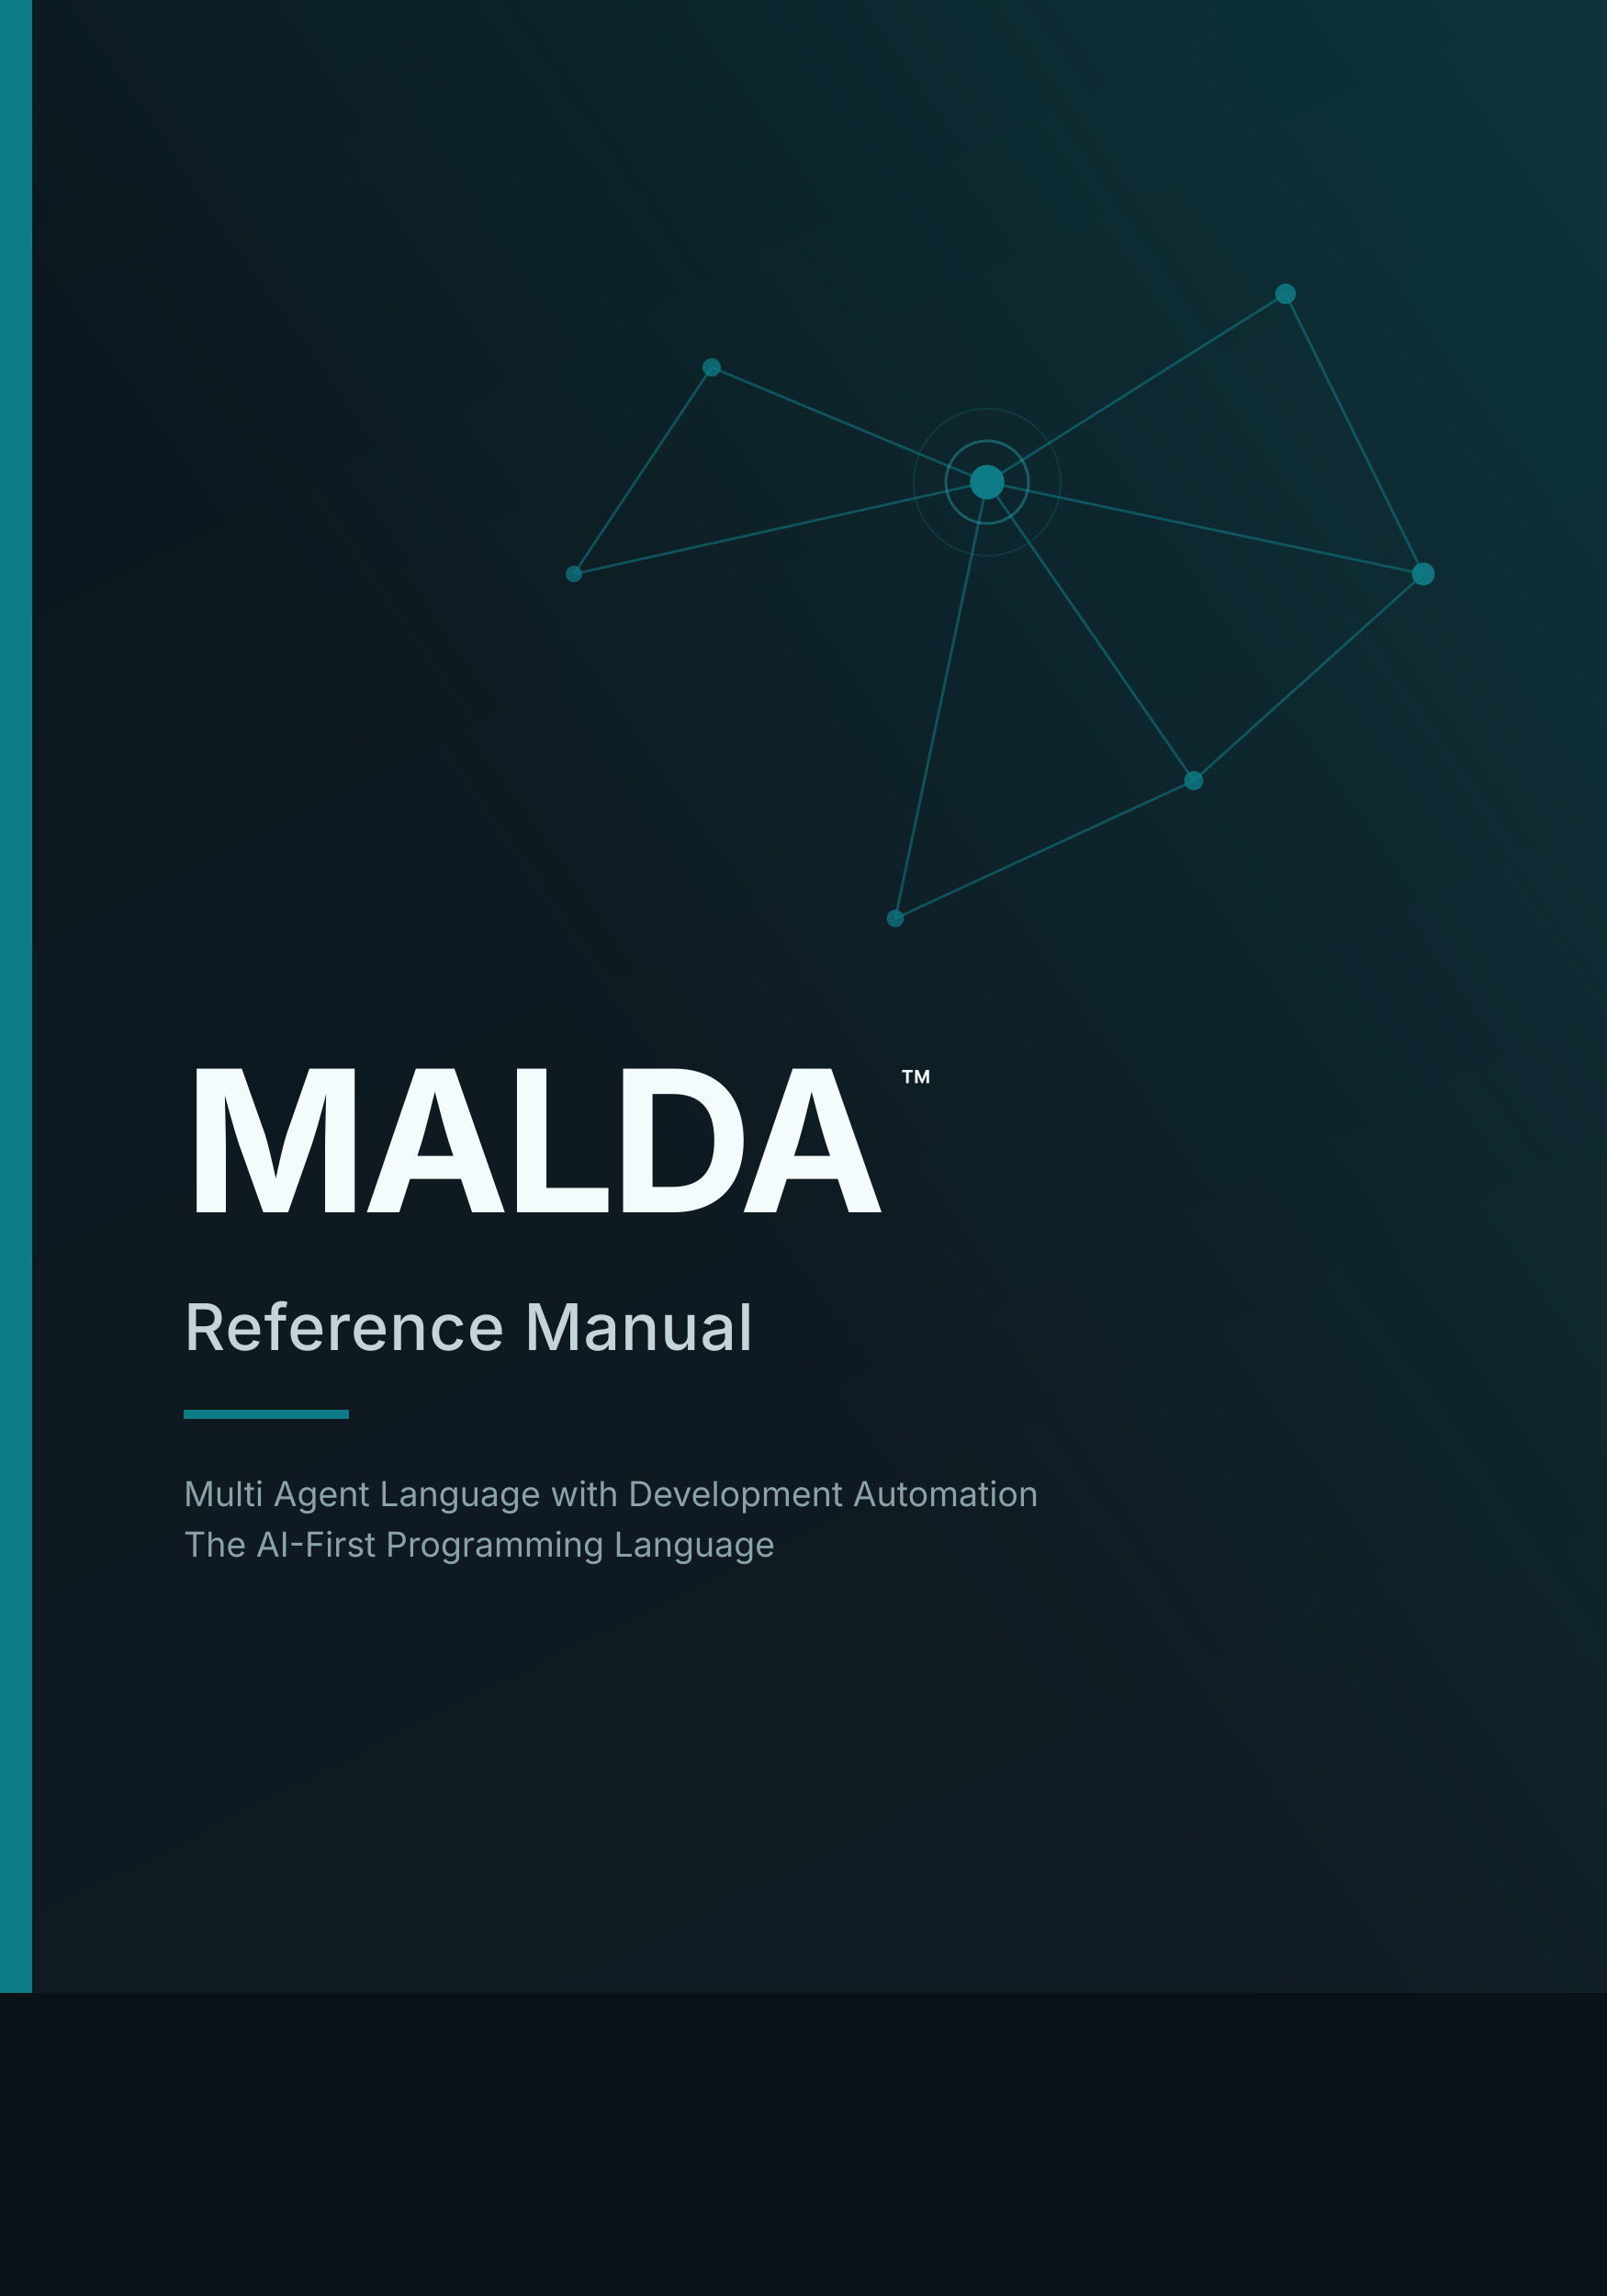
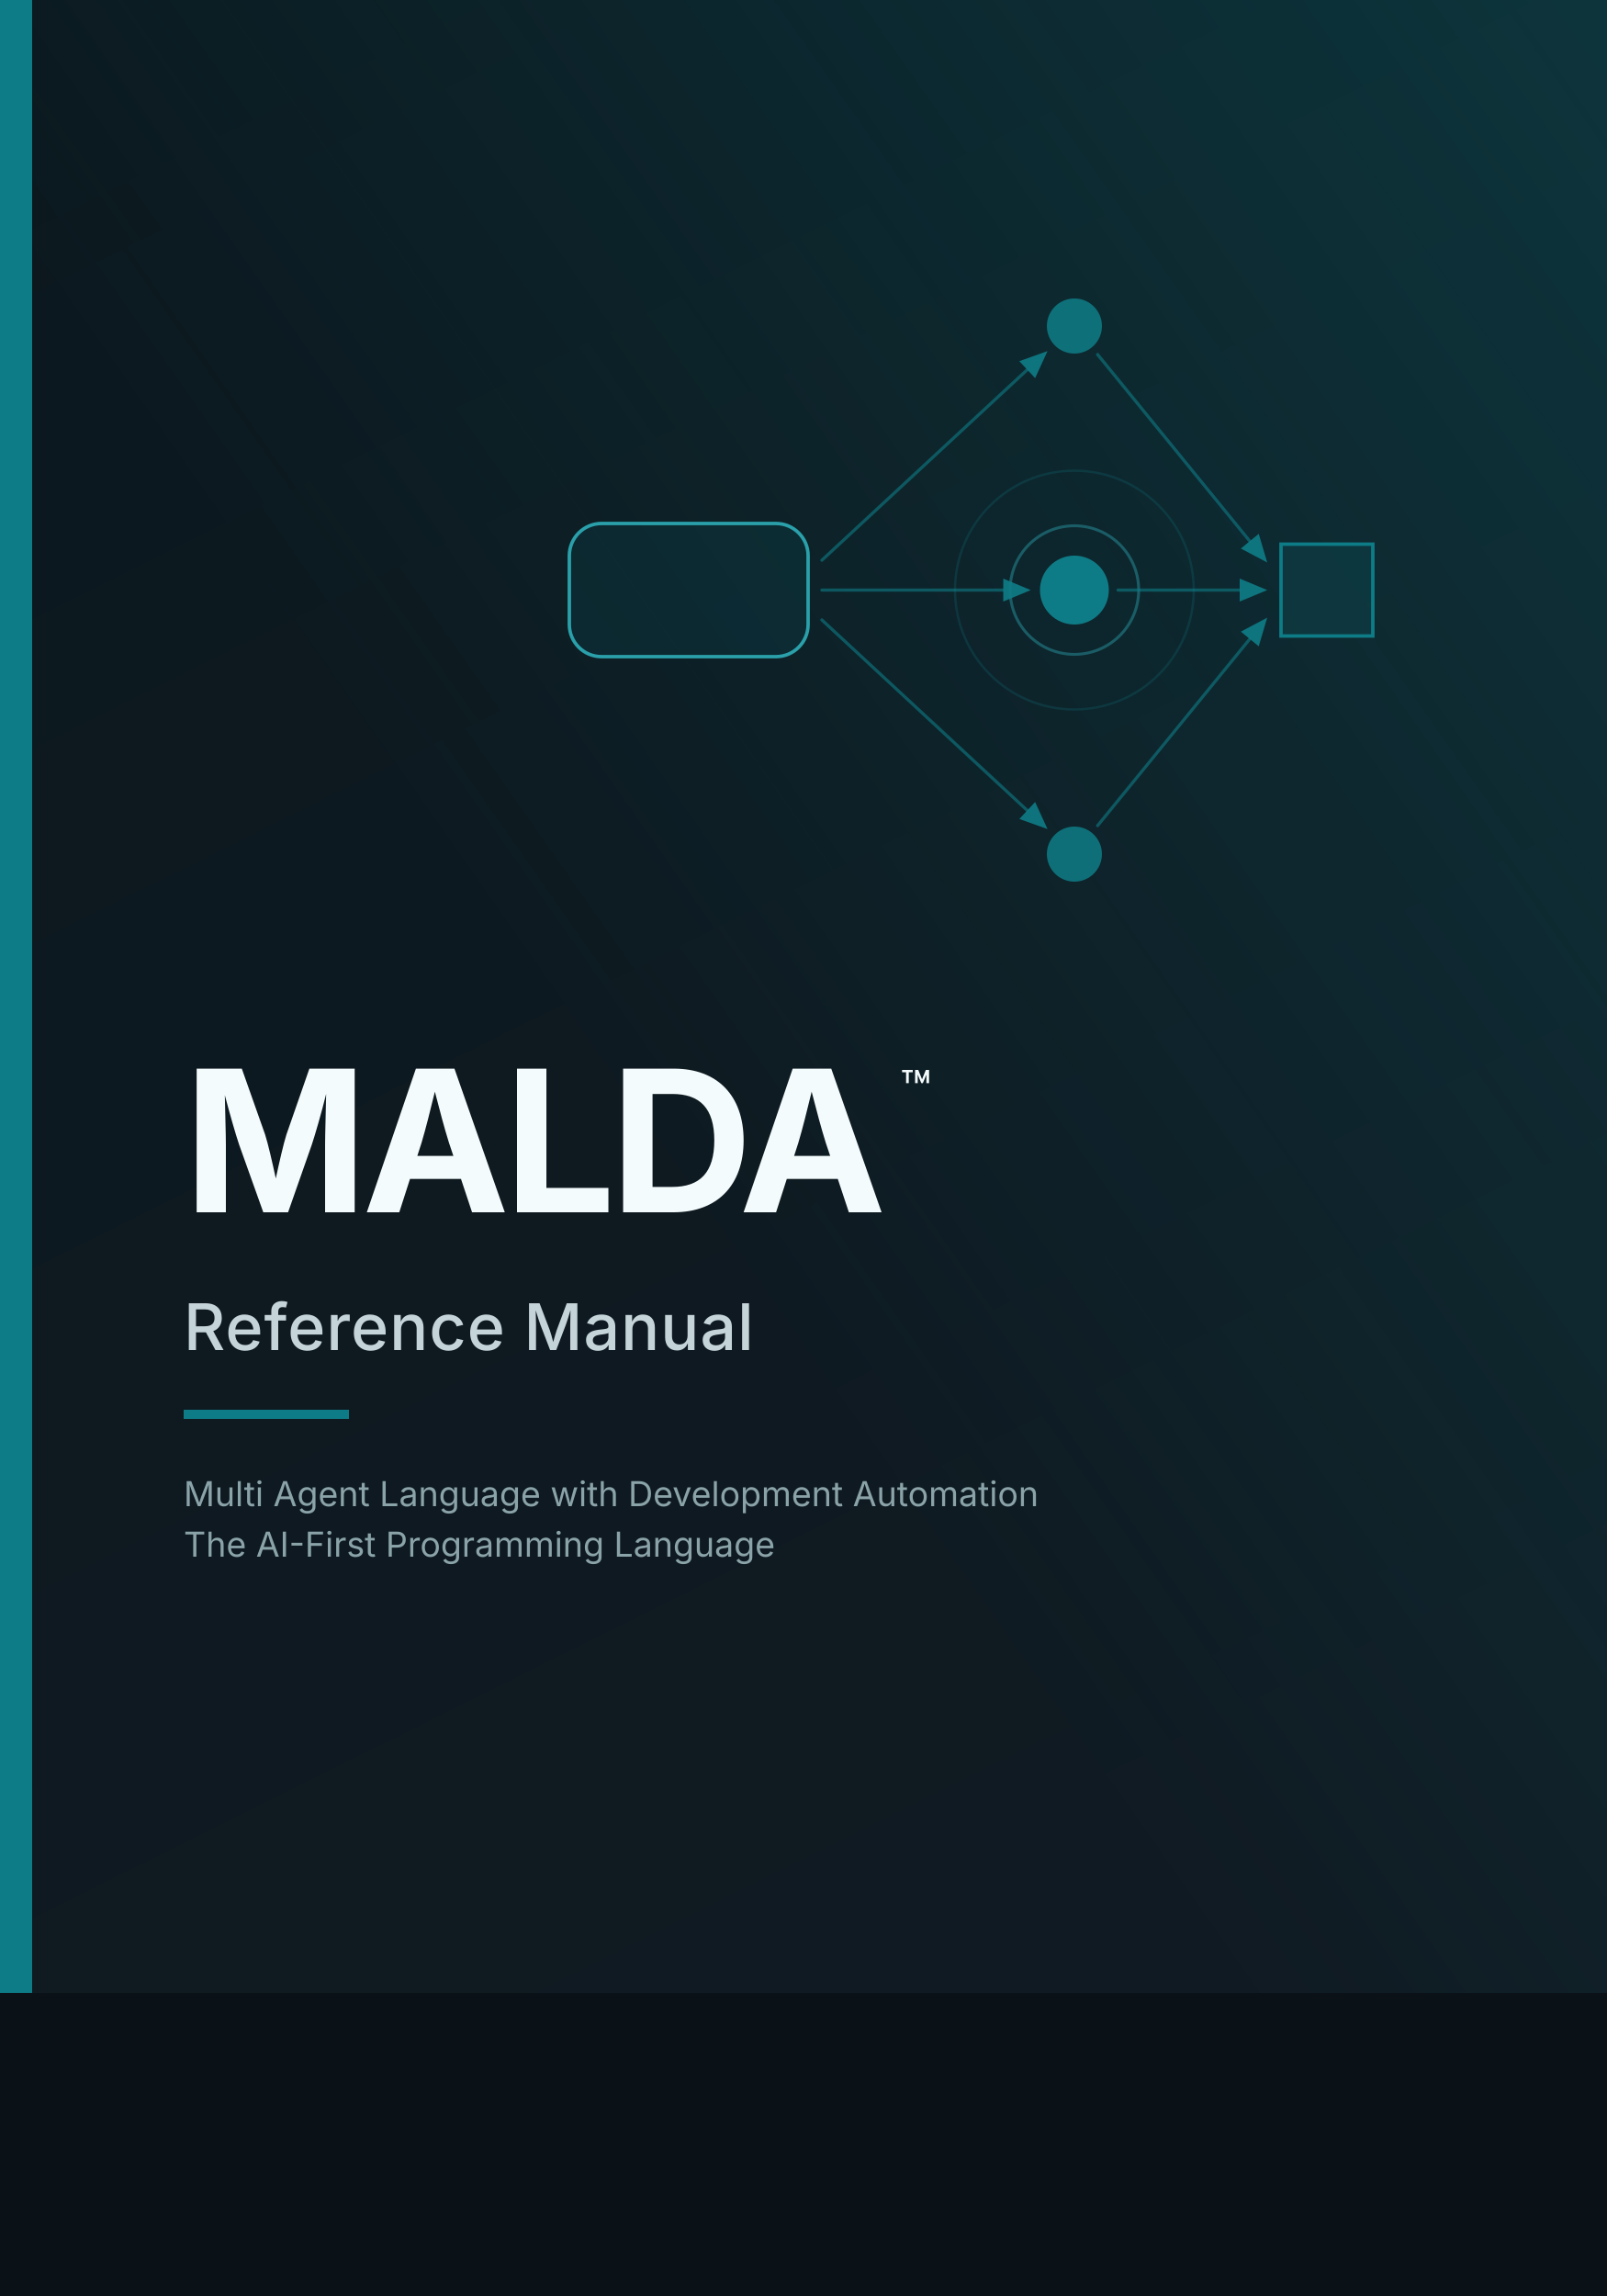
<svg xmlns="http://www.w3.org/2000/svg" viewBox="0 0 700 1000" role="img">
  <defs>
    <linearGradient id="bg" x1="0" y1="0" x2="0.35" y2="1">
      <stop offset="0" stop-color="#0b181e" />
      <stop offset="1" stop-color="#101a22" />
    </linearGradient>
    <linearGradient id="glow" x1="1" y1="0" x2="0" y2="1">
      <stop offset="0" stop-color="#0e7c86" stop-opacity="0.28" />
      <stop offset="0.55" stop-color="#0e7c86" stop-opacity="0" />
    </linearGradient>
  </defs>
  <rect width="700" height="1000" fill="url(#bg)" />
  <rect width="700" height="1000" fill="url(#glow)" />
  <rect x="0" y="0" width="14" height="1000" fill="#0e7c86" />
-   <g fill="none" stroke="#0e7c86" stroke-width="1.15" opacity="0.55">
-     <line x1="430" y1="210" x2="560" y2="128" />
-     <line x1="430" y1="210" x2="620" y2="250" />
-     <line x1="430" y1="210" x2="520" y2="340" />
-     <line x1="430" y1="210" x2="310" y2="160" />
-     <line x1="560" y1="128" x2="620" y2="250" />
-     <line x1="620" y1="250" x2="520" y2="340" />
-     <line x1="310" y1="160" x2="250" y2="250" />
-     <line x1="250" y1="250" x2="430" y2="210" />
-     <line x1="520" y1="340" x2="390" y2="400" />
-     <line x1="390" y1="400" x2="430" y2="210" />
+   <circle cx="468" cy="257" r="52" fill="none" stroke="#0e7c86" stroke-width="1" opacity="0.22" />
+   <circle cx="468" cy="257" r="28" fill="none" stroke="#2aa0aa" stroke-width="1.25" opacity="0.45" />
+   <g fill="none" stroke="#0e7c86" stroke-width="1.35" stroke-linecap="round" opacity="0.6">
+     <line x1="358" y1="244" x2="447.5" y2="161" />
+     <line x1="358" y1="257" x2="437" y2="257" />
+     <line x1="358" y1="270" x2="447.5" y2="353" />
+     <line x1="478.1" y1="154.4" x2="544.4" y2="235.7" />
+     <line x1="487" y1="257" x2="540" y2="257" />
+     <line x1="478.1" y1="359.6" x2="544.4" y2="278.3" />
  </g>
-   <g fill="#0e7c86">
-     <circle cx="430" cy="210" r="7.5" />
-     <circle cx="560" cy="128" r="4.5" opacity="0.85" />
-     <circle cx="620" cy="250" r="5" opacity="0.9" />
-     <circle cx="520" cy="340" r="4.2" opacity="0.8" />
-     <circle cx="310" cy="160" r="4" opacity="0.75" />
-     <circle cx="250" cy="250" r="3.6" opacity="0.7" />
-     <circle cx="390" cy="400" r="3.8" opacity="0.7" />
+   <g fill="#0e7c86" opacity="0.9">
+     <polygon points="450.9,164.7 456.3,152.9 444,157.3" />
+     <polygon points="437,262 449,257 437,252" />
+     <polygon points="444,356.7 456.3,361.1 450.9,349.3" />
+     <polygon points="540.5,238.9 552,245 548.3,232.5" />
+     <polygon points="540,262 552,257 540,252" />
+     <polygon points="548.3,281.5 552,269 540.5,275.1" />
  </g>
-   <circle cx="430" cy="210" r="18" fill="none" stroke="#2aa0aa" stroke-width="1.2" opacity="0.45" />
-   <circle cx="430" cy="210" r="32" fill="none" stroke="#0e7c86" stroke-width="0.8" opacity="0.22" />
+   <rect x="248" y="228" width="104" height="58" rx="14" fill="#0e7c86" fill-opacity="0.12" stroke="#2aa0aa" stroke-width="1.5" />
+   <circle cx="468" cy="142" r="12" fill="#0e7c86" opacity="0.85" />
+   <circle cx="468" cy="257" r="15" fill="#0e7c86" />
+   <circle cx="468" cy="372" r="12" fill="#0e7c86" opacity="0.85" />
+   <rect x="558" y="237" width="40" height="40" fill="#0e7c86" fill-opacity="0.16" stroke="#0e7c86" stroke-width="1.5" />
  <g fill="#f4fbfc" font-family="Inter, Segoe UI, Helvetica Neue, Arial, sans-serif">
    <text x="80" y="528" font-size="86" font-weight="700" letter-spacing="-2.4">MALDA<tspan font-size="22" font-weight="500" letter-spacing="0" dy="-46" dx="6">™</tspan>
    </text>
    <text x="80" y="588" font-size="28" font-weight="500" fill="#c5d4d8" letter-spacing="0.4">Reference Manual</text>
    <rect x="80" y="614" width="72" height="4" fill="#0e7c86" />
    <text x="80" y="656" font-size="15" font-weight="400" fill="#8aa3a8">Multi Agent Language with Development Automation</text>
    <text x="80" y="678" font-size="15" font-weight="400" fill="#8aa3a8">The AI-First Programming Language</text>
  </g>
  <rect x="0" y="868" width="700" height="132" fill="#0a1218" />
</svg>
